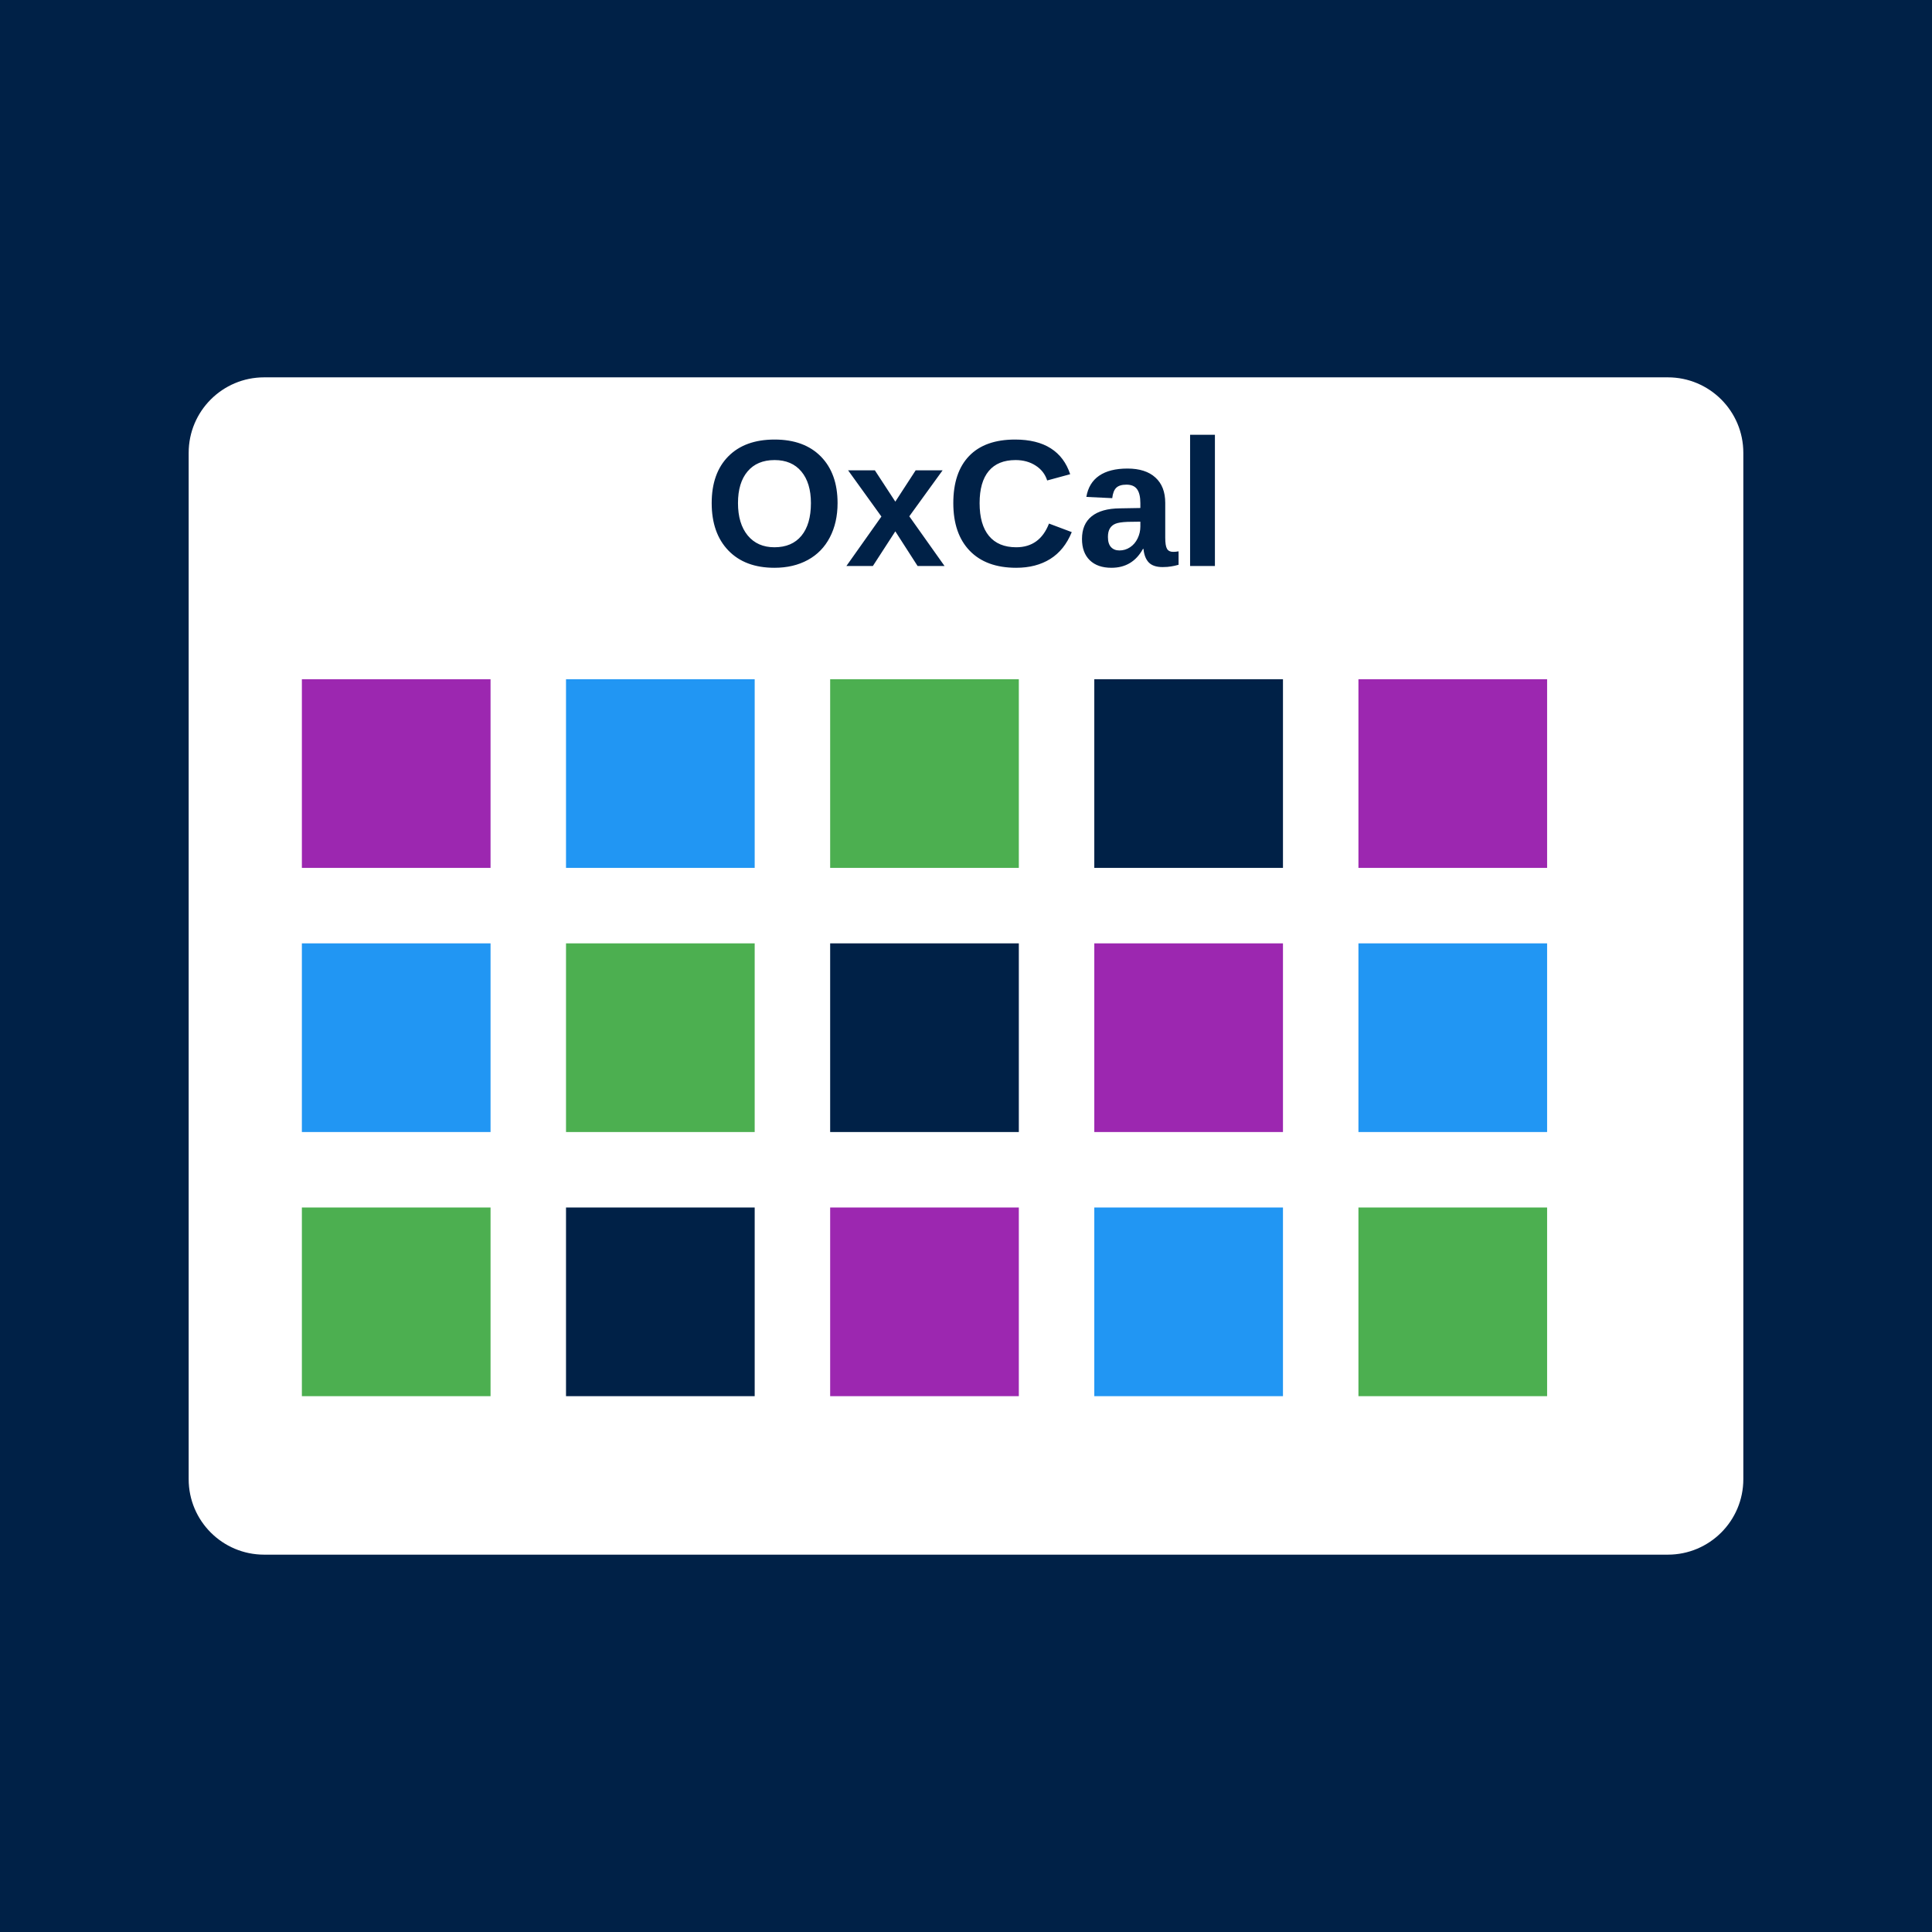
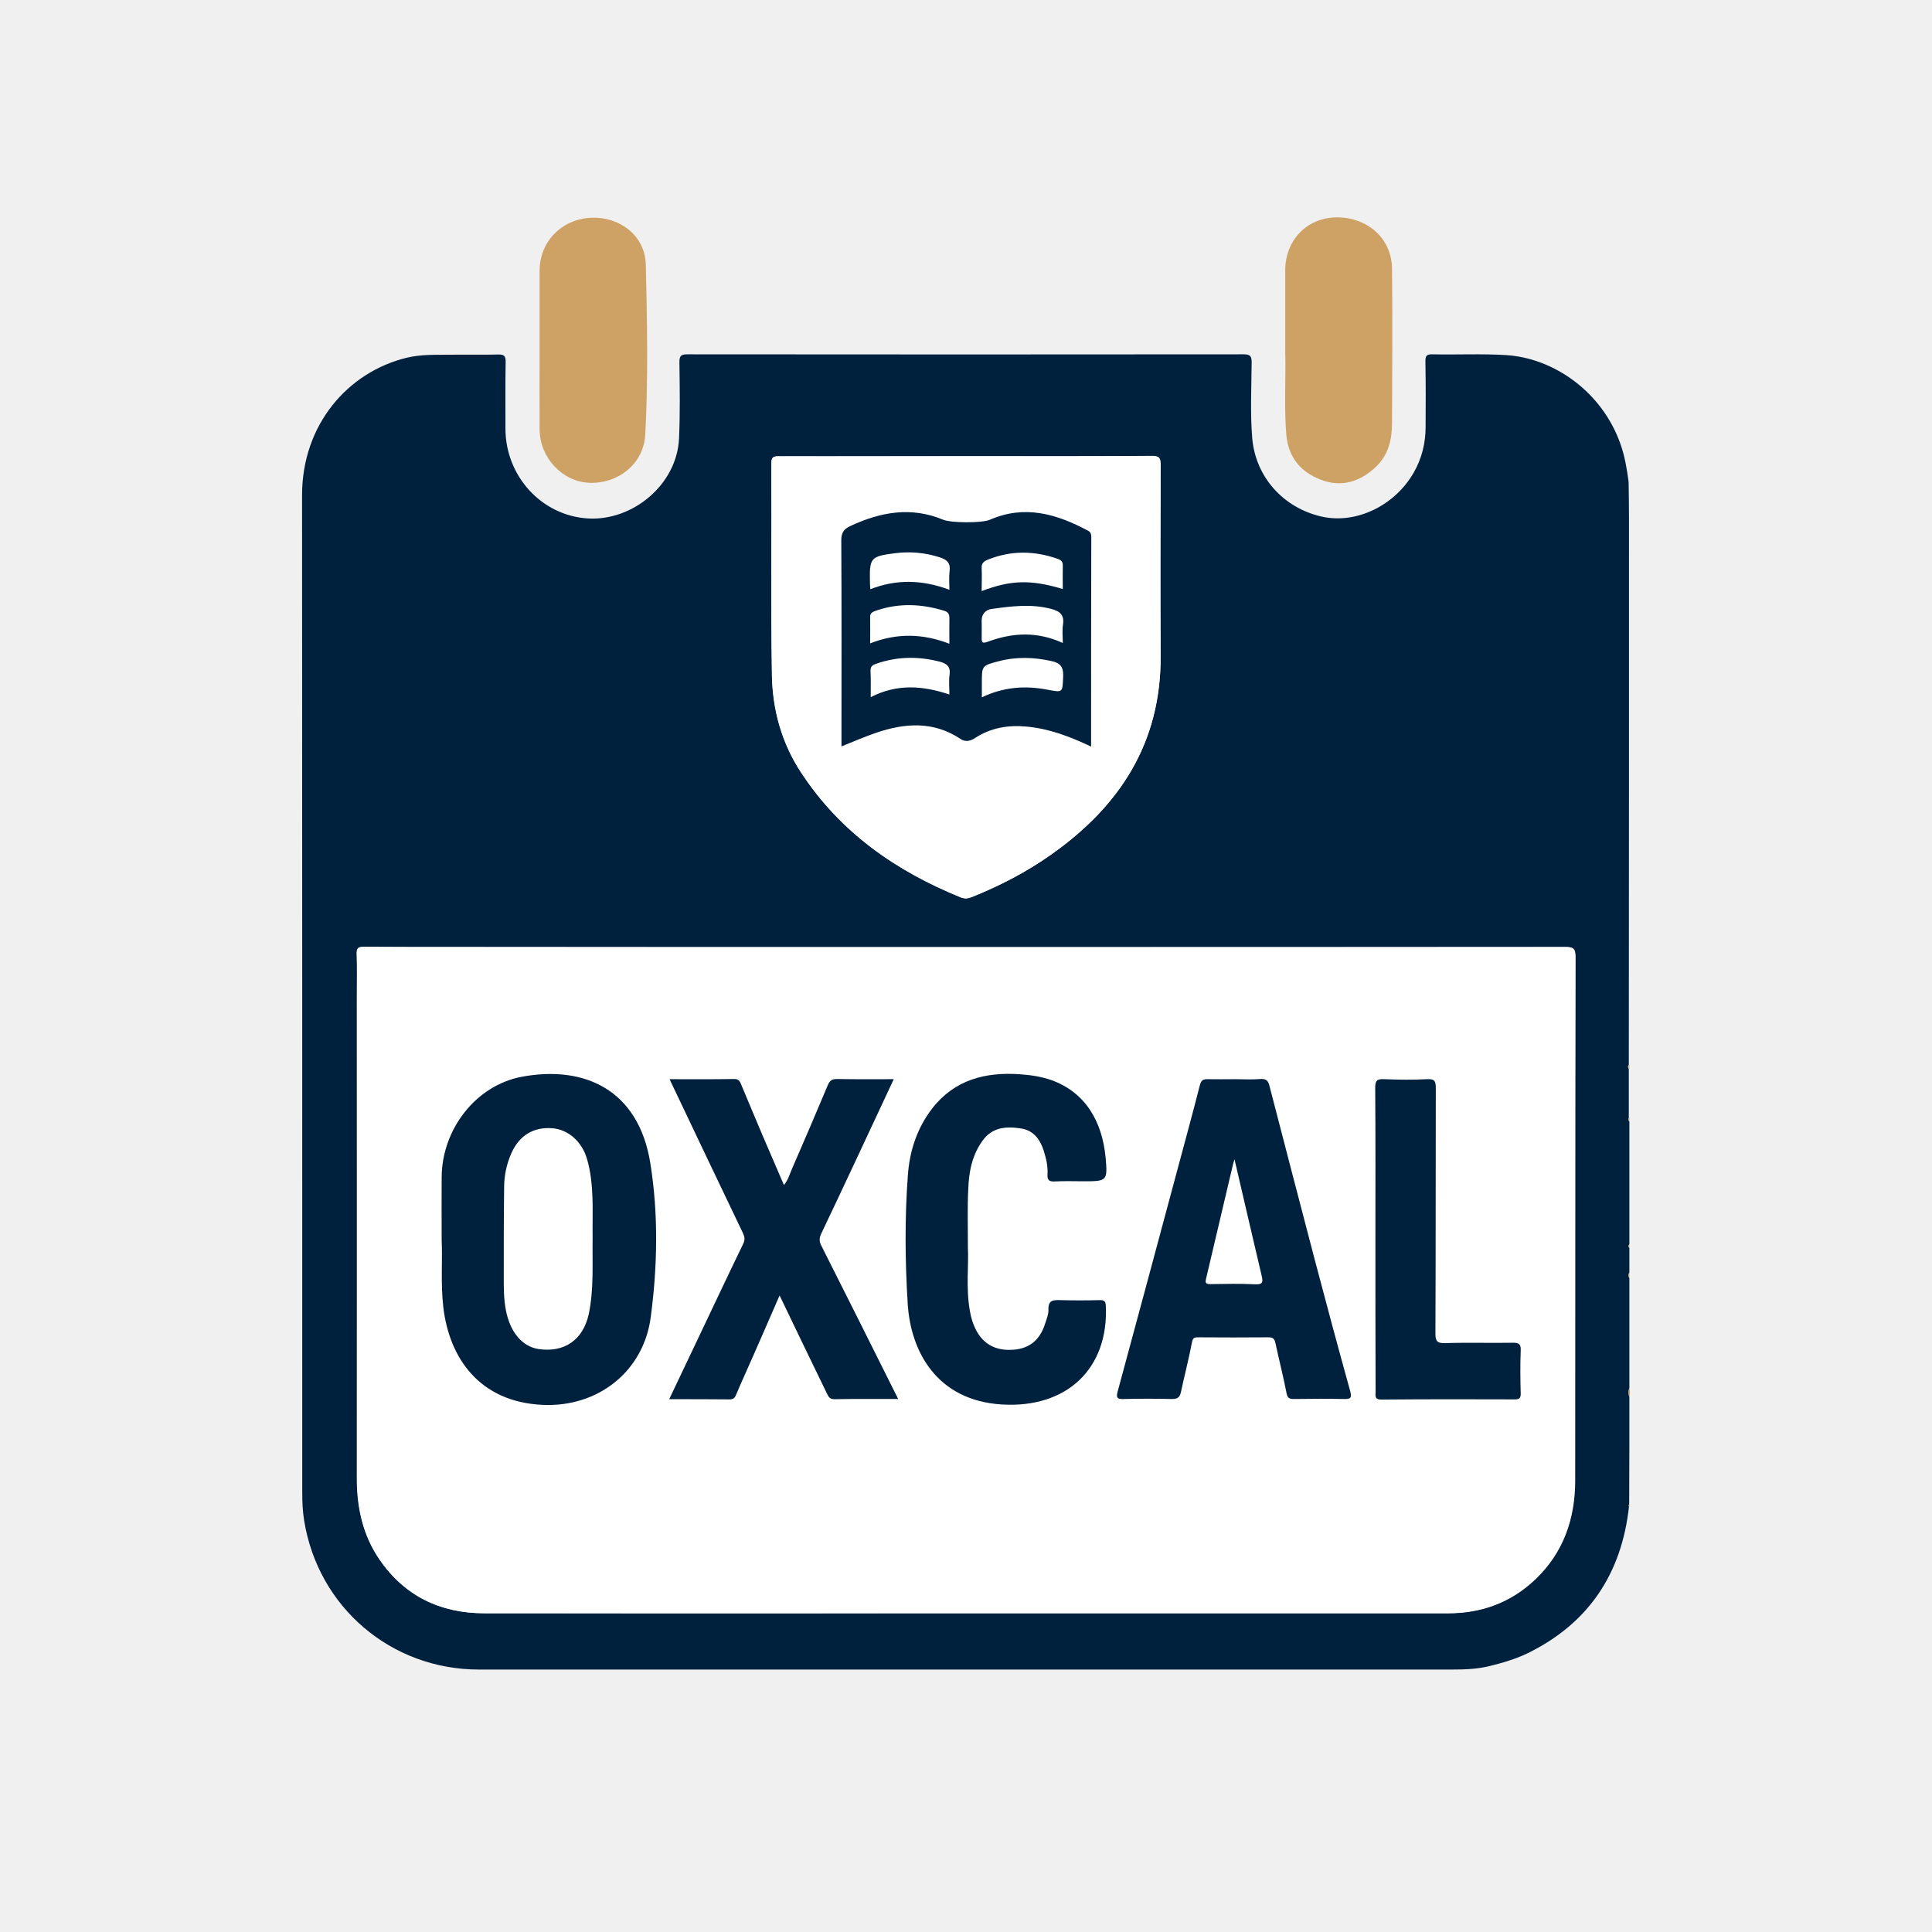
- <svg xmlns="http://www.w3.org/2000/svg" viewBox="0 0 512 512" width="512" height="512">
-   <rect width="512" height="512" fill="#002147" />
-   <rect x="50" y="100" width="412" height="312" rx="20" fill="white" />
-   <rect x="80" y="180" width="50" height="50" fill="#9c27b0" />
-   <rect x="150" y="180" width="50" height="50" fill="#2196f3" />
-   <rect x="220" y="180" width="50" height="50" fill="#4caf50" />
-   <rect x="290" y="180" width="50" height="50" fill="#002147" />
-   <rect x="360" y="180" width="50" height="50" fill="#9c27b0" />
-   <rect x="80" y="250" width="50" height="50" fill="#2196f3" />
-   <rect x="150" y="250" width="50" height="50" fill="#4caf50" />
-   <rect x="220" y="250" width="50" height="50" fill="#002147" />
-   <rect x="290" y="250" width="50" height="50" fill="#9c27b0" />
-   <rect x="360" y="250" width="50" height="50" fill="#2196f3" />
-   <rect x="80" y="320" width="50" height="50" fill="#4caf50" />
-   <rect x="150" y="320" width="50" height="50" fill="#002147" />
-   <rect x="220" y="320" width="50" height="50" fill="#9c27b0" />
-   <rect x="290" y="320" width="50" height="50" fill="#2196f3" />
-   <rect x="360" y="320" width="50" height="50" fill="#4caf50" />
-   <text x="256" y="150" font-family="Arial, sans-serif" font-size="48" font-weight="bold" text-anchor="middle" fill="#002147">OxCal</text>
+ <svg xmlns="http://www.w3.org/2000/svg" version="1.1" id="Layer_1" x="0px" y="0px" viewBox="0 0 1024 1024" style="enable-background:new 0 0 1024 1024;" xml:space="preserve">
+   <style type="text/css">
+ 	.st0{fill:#00213E;}
+ 	.st1{fill:#CDA264;}
+ 	.st2{fill:#FFFFFF;}
+ </style>
+   <g>
+     <path class="st0" d="M863.6,594.5c0,21.6,0,43.3,0,64.9c-0.6,0.7-0.6,1.4,0,2.1c0,4.3,0,8.6,0,12.9c-0.6,1-0.6,2,0,3.1   c0,19.3,0,38.6,0,58c-0.6,1.7-0.6,3.3,0,5c0,19,0,38-0.1,57c-0.1,0.1-0.3,0.2-0.3,0.3c0,0.3,0.1,0.5,0.2,0.7   c-3.9,35.5-21.3,61.8-53.6,77.7c-6.4,3.1-13.2,5.1-20.1,6.8c-6.8,1.7-13.6,1.9-20.5,1.9c-171.8,0-343.5,0-515.3,0   c-46.6,0-85.3-33-92.7-79c-0.8-4.9-1-9.8-1-14.7c0-176.3,0-352.5-0.1-528.8c0-37.1,24.1-65.2,55.5-72.8c7.9-1.9,15.9-1.5,23.8-1.6   c8.2-0.1,16.3,0.1,24.5-0.1c3.2-0.1,4.2,0.7,4.1,4c-0.2,11.8-0.1,23.7-0.1,35.5c0.1,24.9,19.1,46,43.9,47.4   c23.6,1.3,46.9-17.9,48.1-42.3c0.6-13.5,0.4-27,0.2-40.5c0-3.2,0.7-4.2,4.1-4.2c98.3,0.1,196.6,0.1,294.9,0c3.5,0,4.3,0.9,4.3,4.3   c-0.1,13.3-0.8,26.7,0.3,40c1.7,20.7,16.5,37.1,36.8,41.7c18.2,4.1,38.7-5.7,48.8-23.3c4.3-7.5,6.3-15.7,6.3-24.2   c0.1-11.5,0.1-23-0.1-34.5c0-2.7,0.2-4.1,3.6-4c13,0.3,26-0.4,39,0.4c25.4,1.5,51.1,19.5,60.8,47.2c2.3,6.5,3.4,13.2,4.3,20   c0,0-0.2,0.1-0.2,0.1l0.2,0.1c0.1,6.5,0.2,13,0.2,19.5c0,96.5,0,192.9-0.1,289.3c-0.6,0.7-0.6,1.4,0,2.1c0,8.6,0,17.3,0,25.9   C863,593.1,863,593.8,863.6,594.5z M512.5,502c-90.1,0-180.3,0-270.4,0c-16.3,0-32.7,0.1-49-0.1c-3,0-4,0.6-3.9,3.8   c0.3,7.8,0.1,15.7,0.1,23.5c0,84.8,0.1,169.6,0,254.5c0,15.5,3.2,30.2,12.1,43.1c13.3,19.2,32.1,28.2,55.2,28.3c84,0.1,168,0,252,0   c86.3,0,172.6,0,259,0c17.6,0,33.1-5.6,46-17.8c15.1-14.3,21.3-32.3,21.3-52.7c0.1-92.5,0-185,0.2-277.4c0-4.7-1.4-5.2-5.5-5.2   C723.8,502,618.1,502,512.5,502z M512.5,241.8C512.5,241.8,512.5,241.8,512.5,241.8c-33.1,0-66.3,0.1-99.4,0   c-2.9,0-4.3,0.2-4.2,3.8c0.2,37.3-0.3,74.6,0.3,111.9c0.3,18.6,5.1,36.2,15.6,52.1c20.8,31.6,50.1,52,84.6,66   c2,0.8,3.7,0.6,5.7-0.2c14.8-5.9,28.9-13.2,41.9-22.4c36.6-25.7,58.5-59.4,58.2-105.6c-0.2-33.6-0.1-67.3,0-100.9   c0-3.7-0.6-4.9-4.7-4.9C577.8,241.9,545.2,241.8,512.5,241.8z" />
+     <path class="st1" d="M286,185.4c0-14,0-28,0-42c0-15.3,11.8-27.5,27.7-28c14.6-0.5,28.3,9.3,28.6,25.1c0.7,29.9,1.3,59.9-0.3,89.9   c-0.9,15.9-14.9,26.1-29.6,25.5c-14.4-0.6-26.2-13.3-26.4-28.1C285.9,213.8,286,199.6,286,185.4z" />
+     <path class="st1" d="M681.2,186.4c0-15.2,0-29.2,0-43.2c0-15.9,11.6-28,27.5-28c15.5,0,28.9,10.6,29.1,27.2c0.3,27.3,0.1,54.6,0,82   c0,8.7-2,16.9-8.7,23.2c-8.4,7.8-18.1,10.9-29.2,6.6c-10.7-4.1-17-12-18.1-23.5C680.5,215.6,681.6,200.4,681.2,186.4z" />
+     <path class="st1" d="M863.6,740.5c-0.6-1.7-0.6-3.3,0-5C864,737.1,864,738.8,863.6,740.5z" />
+     <path class="st1" d="M863.6,677.5c-0.6-1-0.6-2.1,0-3.1C863.6,675.5,863.6,676.5,863.6,677.5z" />
+     <path class="st1" d="M863.6,566.5c-0.6-0.7-0.6-1.4,0-2.1C863.6,565.2,863.6,565.8,863.6,566.5z" />
+     <path class="st1" d="M863.6,594.5c-0.6-0.7-0.6-1.4,0-2.1C863.6,593.1,863.6,593.8,863.6,594.5z" />
+     <path class="st1" d="M863.6,661.5c-0.6-0.7-0.6-1.4,0-2.1C863.6,660.1,863.6,660.8,863.6,661.5z" />
+     <path class="st1" d="M863.4,798.5c-0.1-0.2-0.2-0.5-0.2-0.7c0-0.1,0.2-0.2,0.3-0.3c0.1,0.3,0.2,0.5,0.2,0.7   C863.7,798.3,863.5,798.4,863.4,798.5z" />
+     <polygon class="st1" points="863.4,255.6 863.2,255.5 863.4,255.4 863.6,255.5  " />
+     <path class="st2" d="M512.5,502c105.6,0,211.3,0,316.9-0.1c4.1,0,5.5,0.5,5.5,5.2c-0.2,92.5-0.1,185-0.2,277.4   c0,20.4-6.2,38.4-21.3,52.7c-12.9,12.2-28.4,17.8-46,17.8c-86.3,0-172.6,0-259,0c-84,0-168,0.1-252,0c-23.1,0-42-9.1-55.2-28.3   c-8.9-12.9-12.1-27.5-12.1-43.1c0.1-84.8,0-169.6,0-254.5c0-7.8,0.2-15.7-0.1-23.5c-0.1-3.2,0.9-3.8,3.9-3.8   c16.3,0.1,32.7,0.1,49,0.1C332.2,502,422.3,502,512.5,502z M234.1,657.5c0.5,10-0.6,22.8,0.9,35.7c3.2,26.6,19,49.9,52.5,51.5   c29.4,1.4,53.6-17.6,57.4-46.5c3.6-27.1,4.2-54.5-0.2-81.5c-6.3-39.5-35.5-52.1-68.1-45.9c-24.5,4.6-42.4,28-42.5,53.1   C234,634.1,234.1,644.4,234.1,657.5z M654.6,572c-4.8,0-9.7,0.1-14.5,0c-2.6-0.1-3.6,0.6-4.3,3.4c-3.9,15.4-8.1,30.6-12.2,45.9   c-10.4,38.8-20.8,77.5-31.3,116.2c-1,3.6,0,4.1,3.3,4c8.5-0.2,17-0.2,25.5,0c2.9,0.1,4.1-0.8,4.7-3.6c1.9-8.9,4.2-17.7,5.9-26.6   c0.4-2.3,1.1-2.6,3.1-2.5c12.5,0.1,25,0.1,37.5,0c2.3,0,3.1,0.8,3.6,3c1.9,8.9,4.1,17.7,5.9,26.6c0.5,2.7,1.6,3.1,3.9,3.1   c8.8-0.1,17.7-0.2,26.5,0c3.6,0.1,4.3-0.6,3.3-4.3c-6.4-23.1-12.6-46.2-18.7-69.3c-8.1-30.8-16.1-61.6-24.1-92.5   c-0.7-2.5-1.8-3.7-4.7-3.5C663.6,572.3,659.1,572,654.6,572z M354.9,572c0.6,1.4,1.1,2.4,1.6,3.5c12.4,26,24.7,51.9,37.1,77.8   c1,2.1,1.3,3.7,0.2,5.9c-8,16.5-15.8,33.1-23.7,49.7c-5.1,10.7-10.2,21.4-15.5,32.6c11.2,0,21.6-0.1,32,0.1c2.1,0,2.8-0.8,3.5-2.6   c2.8-6.7,5.9-13.3,8.8-20c4.7-10.7,9.4-21.4,14.2-32.5c8.6,17.7,16.9,34.8,25.1,52c0.8,1.6,1.4,3,3.9,3c11.1-0.2,22.2-0.1,33.8-0.1   c-0.5-1-0.8-1.5-1-2.1c-13.2-26.4-26.4-52.8-39.7-79.2c-1.2-2.4-1.1-4.1,0-6.4c6.2-13,12.3-26,18.4-39c6.6-14.2,13.3-28.3,20-42.8   c-10.3,0-20.2,0.1-30-0.1c-2.8-0.1-4,0.8-5,3.4c-6.1,14.6-12.4,29.2-18.7,43.7c-1.3,3-2.1,6.4-4.5,9.1c-3.9-9.1-7.7-17.8-11.5-26.7   c-3.8-9-7.6-18-11.3-26.9c-0.7-1.5-1.3-2.6-3.5-2.6C378,572.1,366.7,572,354.9,572z M513,661.5c0-12.7-0.3-22,0.1-31.4   c0.3-9.2,2-18.1,7.7-25.8c5.1-7,12.6-7.5,20.2-6.3c6.7,1,10.2,5.8,12.1,11.8c1.3,4.1,2.3,8.3,2,12.7c-0.2,2.7,0.7,3.8,3.6,3.6   c5.2-0.2,10.3-0.1,15.5-0.1c12.4,0,12.9,0,11.7-12.5c-1.8-19.2-10.7-34.6-28.7-41.1c-5.4-1.9-10.9-2.7-16.6-3.1   c-18.3-1.2-34.7,2.8-46.6,18.1c-8.1,10.4-12,22.5-12.9,35.4c-1.6,22.6-1.5,45.3-0.1,67.9c1.5,25.6,15.5,51.4,49.9,53.6   c34.3,2.1,56.7-18.9,55.1-52.4c-0.1-2.5-1-3-3.2-2.9c-7,0.1-14,0.2-21,0c-3.7-0.1-6.3,0-6.2,4.9c0.1,2.5-1,5.2-1.8,7.7   c-2.6,8.2-8,13.1-16.9,13.7c-8.6,0.6-15.2-2.4-19.5-10.1c-1.8-3.4-2.9-7-3.5-10.8C511.9,682.4,513.5,670.2,513,661.5z M729,656.5   c0,27,0,54,0,80.9c0,2.1-0.7,4.2,3,4.2c23.6-0.2,47.3-0.1,70.9-0.1c2.5,0,3.1-0.8,3-3.1c-0.1-7.5-0.2-15,0-22.5   c0.1-3.4-0.7-4.5-4.2-4.4c-12,0.3-24-0.1-36,0.2c-4.3,0.1-5.1-1.3-5-5.3c0.1-43.3,0.1-86.6,0.2-129.9c0-3.6-0.5-4.9-4.5-4.7   c-7.6,0.4-15.3,0.3-23,0c-3.8-0.2-4.6,1-4.6,4.6C729.1,603.2,729,629.8,729,656.5z" />
+     <path class="st2" d="M512.5,241.8c32.6,0,65.3,0.1,97.9-0.1c4.1,0,4.7,1.2,4.7,4.9c-0.1,33.6-0.2,67.3,0,100.9   c0.3,46.1-21.6,79.9-58.2,105.6c-13.1,9.2-27.1,16.5-41.9,22.4c-2,0.8-3.7,1-5.7,0.2c-34.5-14-63.8-34.4-84.6-66   c-10.5-15.9-15.3-33.5-15.6-52.1c-0.6-37.3-0.1-74.6-0.3-111.9c0-3.6,1.3-3.9,4.2-3.8C446.2,241.9,479.4,241.8,512.5,241.8   C512.5,241.8,512.5,241.8,512.5,241.8z" />
+     <path class="st0" d="M234.1,657.5c0-13.1-0.1-23.4,0-33.7c0.2-25.2,18-48.5,42.5-53.1c32.7-6.1,61.8,6.5,68.1,45.9   c4.3,27,3.8,54.4,0.2,81.5c-3.8,28.9-28.1,47.9-57.4,46.5c-33.5-1.6-49.3-24.9-52.5-51.5C233.5,680.3,234.6,667.5,234.1,657.5z" />
+     <path class="st2" d="M314.1,656.5c-0.2-14.1,1-28.2-2.9-42c-2.6-9.2-9.8-15.8-18.4-16.5c-9.9-0.8-17.5,3.7-21.7,13.1   c-2.6,5.8-3.9,12-3.9,18.3c-0.2,15.8-0.2,31.6-0.2,47.5c0,5.8,0,11.6,1.1,17.4c2.2,11.6,8.5,19.3,17.2,20.7   c13.8,2.1,23.8-4.8,26.8-18.7C314.8,683.1,313.9,669.8,314.1,656.5z" />
+     <path class="st0" d="M654.6,572c4.5,0,9,0.3,13.5-0.1c3-0.2,4.1,1,4.7,3.5c8,30.8,16,61.7,24.1,92.5c6.1,23.1,12.3,46.3,18.7,69.3   c1,3.7,0.3,4.4-3.3,4.3c-8.8-0.2-17.7-0.1-26.5,0c-2.3,0-3.4-0.4-3.9-3.1c-1.7-8.9-4-17.7-5.9-26.6c-0.5-2.2-1.3-3-3.6-3   c-12.5,0.1-25,0.1-37.5,0c-1.9,0-2.6,0.3-3.1,2.5c-1.7,8.9-4,17.7-5.9,26.6c-0.6,2.8-1.9,3.6-4.7,3.6c-8.5-0.2-17-0.2-25.5,0   c-3.3,0.1-4.3-0.4-3.3-4c10.5-38.7,20.9-77.5,31.3-116.2c4.1-15.3,8.3-30.6,12.2-45.9c0.7-2.8,1.7-3.5,4.3-3.4   C644.9,572.1,649.8,572,654.6,572z" />
+     <path class="st2" d="M654.3,614.4c-0.3,1.2-0.5,1.8-0.7,2.4c-4.8,20.4-9.6,40.7-14.4,61.1c-0.6,2.5,0.4,2.7,2.5,2.7   c7.8-0.1,15.6-0.3,23.4,0.1c4.7,0.3,4.3-1.6,3.5-5C663.8,655.5,659.2,635.3,654.3,614.4z" />
+     <path class="st0" d="M354.9,572c11.8,0,23.1,0.1,34.3-0.1c2.2,0,2.8,1,3.5,2.6c3.8,9,7.5,18,11.3,26.9c3.8,8.8,7.6,17.6,11.5,26.7   c2.3-2.7,3.1-6,4.5-9.1c6.3-14.5,12.6-29.1,18.7-43.7c1.1-2.6,2.2-3.4,5-3.4c9.8,0.2,19.6,0.1,30,0.1c-6.8,14.5-13.4,28.6-20,42.8   c-6.1,13-12.2,26-18.4,39c-1.1,2.3-1.2,4.1,0,6.4c13.3,26.3,26.5,52.8,39.7,79.2c0.3,0.5,0.6,1.1,1,2.1c-11.6,0-22.7-0.1-33.8,0.1   c-2.5,0-3.1-1.4-3.9-3c-8.3-17.1-16.6-34.2-25.1-52c-4.8,11.1-9.5,21.8-14.2,32.5c-2.9,6.7-6,13.3-8.8,20c-0.7,1.8-1.5,2.6-3.5,2.6   c-10.4-0.1-20.9-0.1-32-0.1c5.3-11.2,10.4-21.9,15.5-32.6c7.9-16.6,15.7-33.2,23.7-49.7c1.1-2.2,0.8-3.8-0.2-5.9   c-12.4-25.9-24.8-51.9-37.1-77.8C356,574.5,355.6,573.4,354.9,572z" />
+     <path class="st0" d="M513,661.5c0.5,8.8-1.1,20.9,1,33c0.6,3.8,1.7,7.4,3.5,10.8c4.2,7.7,10.9,10.7,19.5,10.1   c8.9-0.6,14.3-5.5,16.9-13.7c0.8-2.5,1.9-5.1,1.8-7.7c-0.1-4.9,2.5-5,6.2-4.9c7,0.2,14,0.2,21,0c2.2,0,3.1,0.4,3.2,2.9   c1.6,33.5-20.8,54.5-55.1,52.4c-34.4-2.1-48.4-28-49.9-53.6c-1.4-22.6-1.6-45.3,0.1-67.9c0.9-12.9,4.9-25,12.9-35.4   c11.9-15.3,28.3-19.4,46.6-18.1c5.6,0.4,11.2,1.2,16.6,3.1c18,6.5,26.9,21.9,28.7,41.1c1.1,12.4,0.7,12.5-11.7,12.5   c-5.2,0-10.3-0.2-15.5,0.1c-2.9,0.1-3.7-0.9-3.6-3.6c0.3-4.4-0.7-8.6-2-12.7c-1.9-6-5.4-10.8-12.1-11.8c-7.7-1.2-15.1-0.7-20.2,6.3   c-5.6,7.6-7.4,16.6-7.7,25.8C512.7,639.4,513,648.8,513,661.5z" />
+     <path class="st0" d="M729,656.5c0-26.6,0.1-53.3-0.1-79.9c0-3.7,0.8-4.8,4.6-4.6c7.6,0.3,15.3,0.4,23,0c4-0.2,4.5,1.2,4.5,4.7   c-0.1,43.3,0,86.6-0.2,129.9c0,4,0.7,5.4,5,5.3c12-0.4,24,0,36-0.2c3.6-0.1,4.4,1,4.2,4.4c-0.3,7.5-0.2,15,0,22.5   c0,2.3-0.5,3.1-3,3.1c-23.6-0.1-47.3-0.1-70.9,0.1c-3.7,0-3-2.1-3-4.2C729,710.4,729,683.5,729,656.5z" />
+     <path class="st0" d="M578.3,395.7c-11.4-5.4-22.3-9.5-34.2-10.6c-9.7-0.9-18.9,0.6-27.2,6c-2.7,1.8-5.3,2.3-7.9,0.5   c-14.3-9.5-29.4-8.4-44.7-3.2c-6,2.1-11.9,4.6-18.3,7.2c0-2.1,0-4,0-5.8c0-34.4,0.1-68.8-0.1-103.2c0-4,1-6,4.8-7.8   c16.1-7.5,32.3-10.4,49.3-3.3c4.1,1.7,20.5,1.8,24.6,0c18.5-8.1,35.5-3.1,52.1,5.8c1.9,1,1.7,2.7,1.7,4.4   C578.3,322.1,578.3,358.4,578.3,395.7z M503.2,341.2c0-4.7-0.1-9.1,0-13.4c0-2.2-0.5-3.4-2.8-4.1c-12.1-3.7-24.1-4.2-36.2,0   c-1.7,0.6-3.1,1.2-3,3.4c0.1,4.4,0,8.9,0,13.9C475.5,335.4,489.2,335.8,503.2,341.2z M520.4,369.6c11.5-5.5,22.9-6.3,34.5-4.1   c8.6,1.6,8.2,1.8,8.6-7c0.2-5-1.5-7.1-6.1-8.1c-9.4-2.1-18.8-2.4-28.2,0.1c-8.8,2.3-8.8,2.4-8.8,11.4   C520.4,364.1,520.4,366.4,520.4,369.6z M563.3,340.8c0-3.7-0.4-6.8,0.1-9.7c0.8-5-1.5-7.1-6-8.3c-10.7-2.9-21.4-1.5-32.1,0   c-2.7,0.4-5,2.6-5,6c0,3,0.1,6.1,0,9.1c-0.1,3.2,0.8,3.1,3.6,2.1C536.8,335.3,549.8,334.6,563.3,340.8z M503.2,368.1   c0-3.8-0.4-7.2,0.1-10.5c0.6-4.3-1.5-5.9-5.2-6.9c-11.3-2.9-22.4-2.8-33.4,1c-1.8,0.6-3.4,1.2-3.3,3.8c0.2,4.4,0.1,8.9,0.1,14   C475.5,362.3,489.1,363.4,503.2,368.1z M563.3,312.2c0-4.4-0.1-8.4,0-12.3c0.1-2-0.7-3-2.7-3.7c-12.5-4.4-24.9-4.5-37.2,0.5   c-1.9,0.8-3.2,1.8-3.1,4.2c0.2,4.1,0,8.1,0,12.4C535.7,307.4,546.4,307.1,563.3,312.2z M503.2,312.6c0-3.8-0.3-6.9,0.1-9.9   c0.6-4.3-1.4-6.1-5.2-7.3c-7.7-2.5-15.7-3.2-23.6-2.2c-13.3,1.7-13.7,2.4-13.4,15.9c0,0.9,0.1,1.8,0.2,3.2   C475.1,306.9,488.8,307.2,503.2,312.6z" />
+   </g>
</svg>
